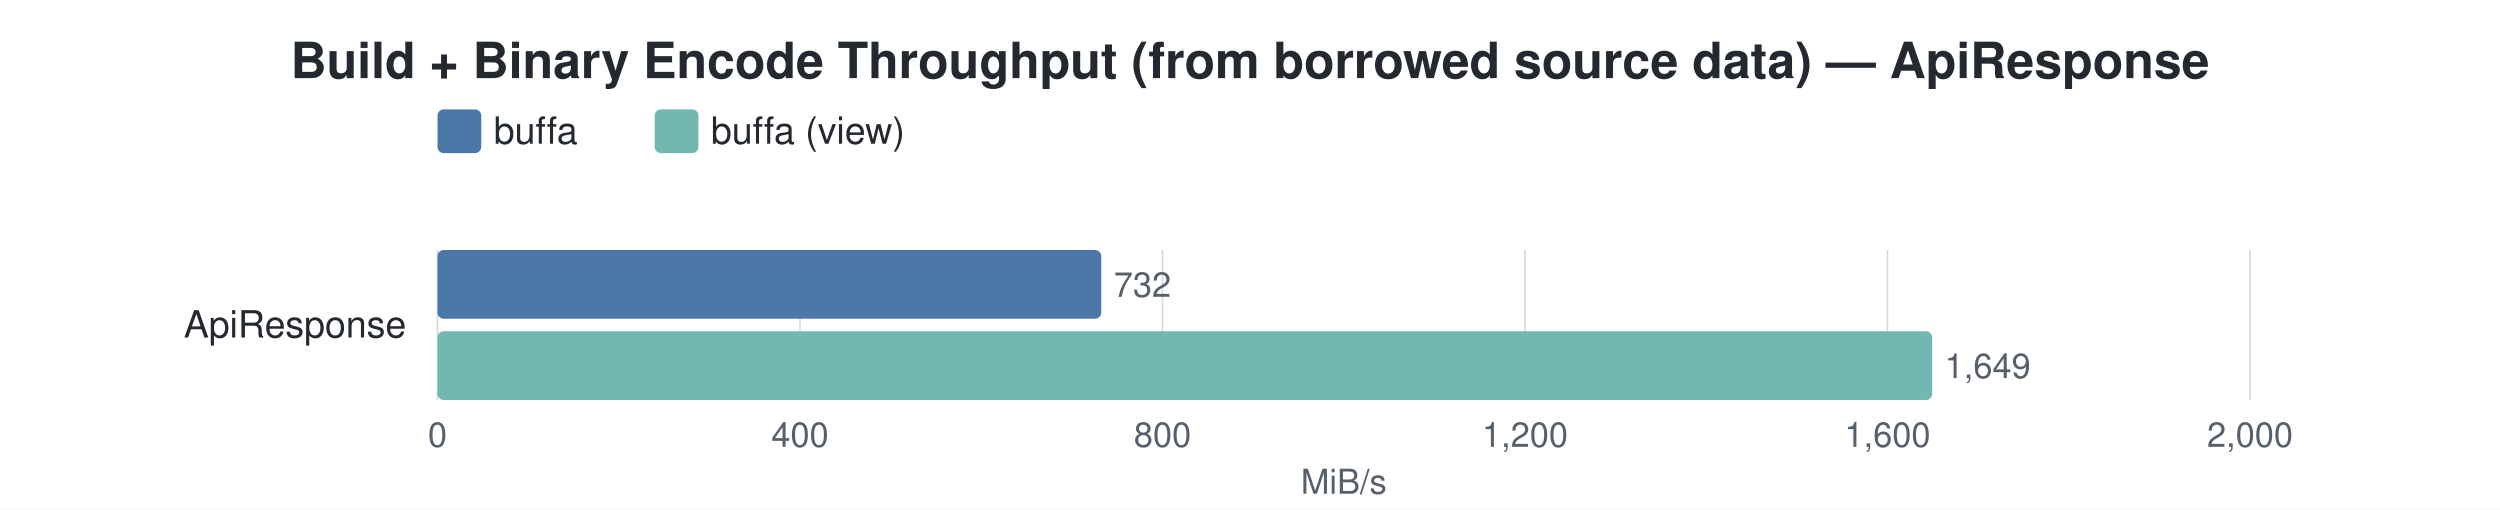
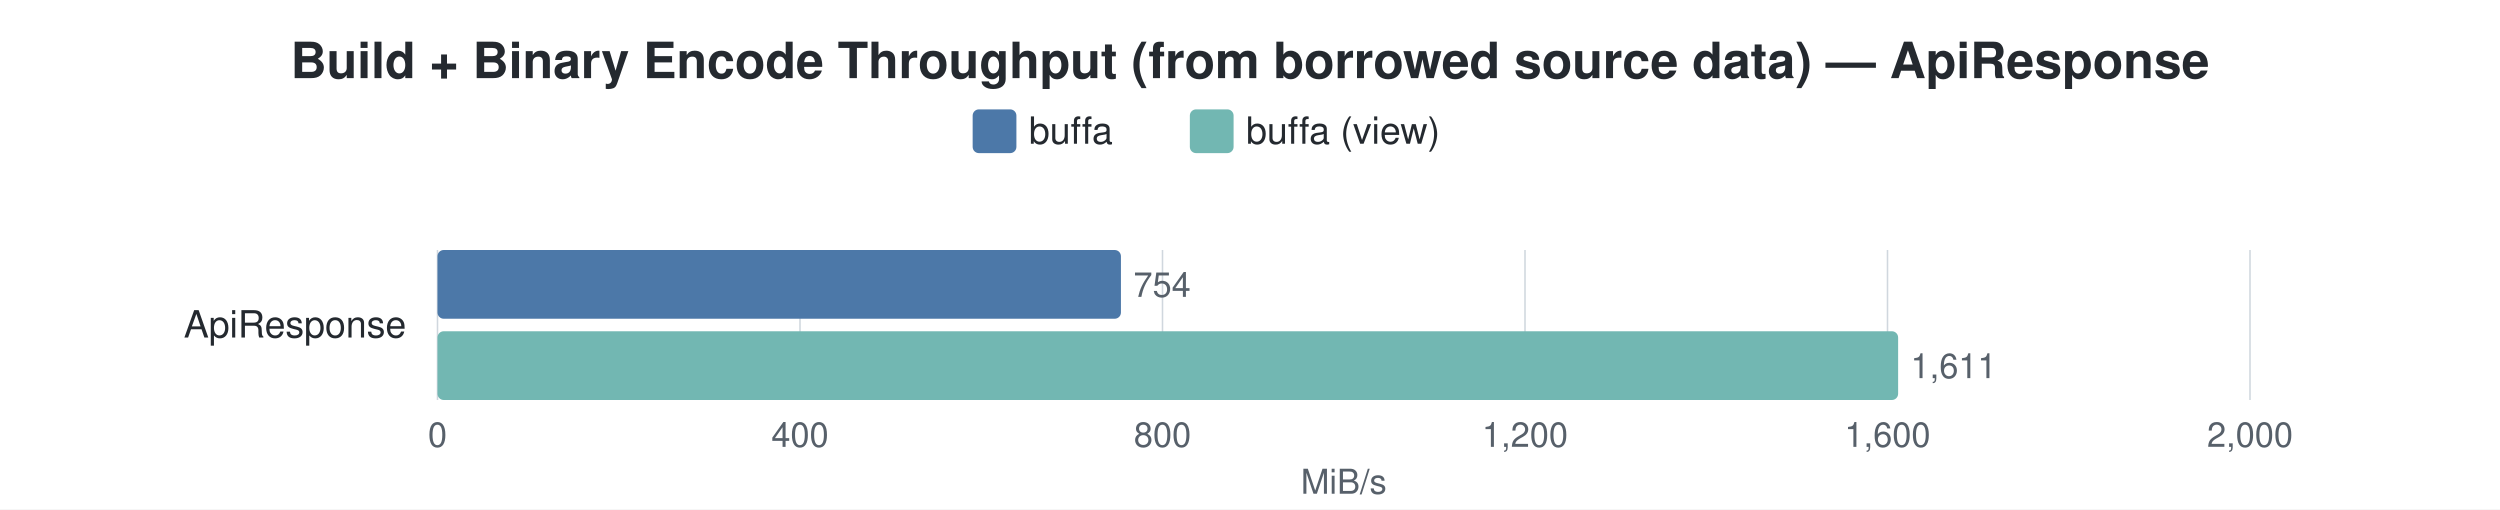
<svg xmlns="http://www.w3.org/2000/svg" width="800" height="163" viewBox="0 0 800 163">
  <style>
    text { font-family: -apple-system, BlinkMacSystemFont, "Segoe UI", Helvetica, Arial, sans-serif; }
    .title { font-size: 16px; font-weight: 600; fill: #24292f; }
    .label { font-size: 12px; fill: #24292f; }
    .value { font-size: 11px; fill: #57606a; }
    .axis-label { font-size: 11px; fill: #57606a; }
    .legend-text { font-size: 12px; fill: #24292f; }
    .grid { stroke: #d0d7de; stroke-width: 0.5; }
  </style>
  <rect width="100%" height="100%" fill="white" />
  <text x="400.0" y="25" text-anchor="middle" class="title">Build + Binary Encode Throughput (from borrowed source data) — ApiResponse</text>
-   <rect x="140" y="35" width="14" height="14" rx="2" fill="#4C78A8" />
-   <text x="158" y="46" class="legend-text">buffa</text>
-   <rect x="209.5" y="35" width="14" height="14" rx="2" fill="#72B7B2" />
-   <text x="227.5" y="46" class="legend-text">buffa (view)</text>
+   <rect x="311.25" y="35" width="14" height="14" rx="2" fill="#4C78A8" />
+   <text x="329.25" y="46" class="legend-text">buffa</text>
+   <rect x="380.75" y="35" width="14" height="14" rx="2" fill="#72B7B2" />
+   <text x="398.75" y="46" class="legend-text">buffa (view)</text>
  <line x1="140.0" y1="80" x2="140.0" y2="128" class="grid" />
  <text x="140.0" y="143" text-anchor="middle" class="axis-label">0</text>
  <line x1="256.0" y1="80" x2="256.0" y2="128" class="grid" />
  <text x="256.0" y="143" text-anchor="middle" class="axis-label">400</text>
  <line x1="372.0" y1="80" x2="372.0" y2="128" class="grid" />
  <text x="372.0" y="143" text-anchor="middle" class="axis-label">800</text>
  <line x1="488.0" y1="80" x2="488.0" y2="128" class="grid" />
  <text x="488.0" y="143" text-anchor="middle" class="axis-label">1,200</text>
  <line x1="604.0" y1="80" x2="604.0" y2="128" class="grid" />
  <text x="604.0" y="143" text-anchor="middle" class="axis-label">1,600</text>
  <line x1="720.0" y1="80" x2="720.0" y2="128" class="grid" />
  <text x="720.0" y="143" text-anchor="middle" class="axis-label">2,000</text>
  <text x="430.0" y="158" text-anchor="middle" class="axis-label">MiB/s</text>
  <text x="130" y="108.0" text-anchor="end" class="label">ApiResponse</text>
-   <rect x="140" y="80.0" width="212.4" height="22" rx="2" fill="#4C78A8" />
-   <text x="356.4" y="95.0" class="value">732</text>
-   <rect x="140" y="106.0" width="478.3" height="22" rx="2" fill="#72B7B2" />
-   <text x="622.3" y="121.0" class="value">1,649</text>
+   <rect x="140" y="80.0" width="218.7" height="22" rx="2" fill="#4C78A8" />
+   <text x="362.7" y="95.0" class="value">754</text>
+   <rect x="140" y="106.0" width="467.4" height="22" rx="2" fill="#72B7B2" />
+   <text x="611.4" y="121.0" class="value">1,611</text>
</svg>
